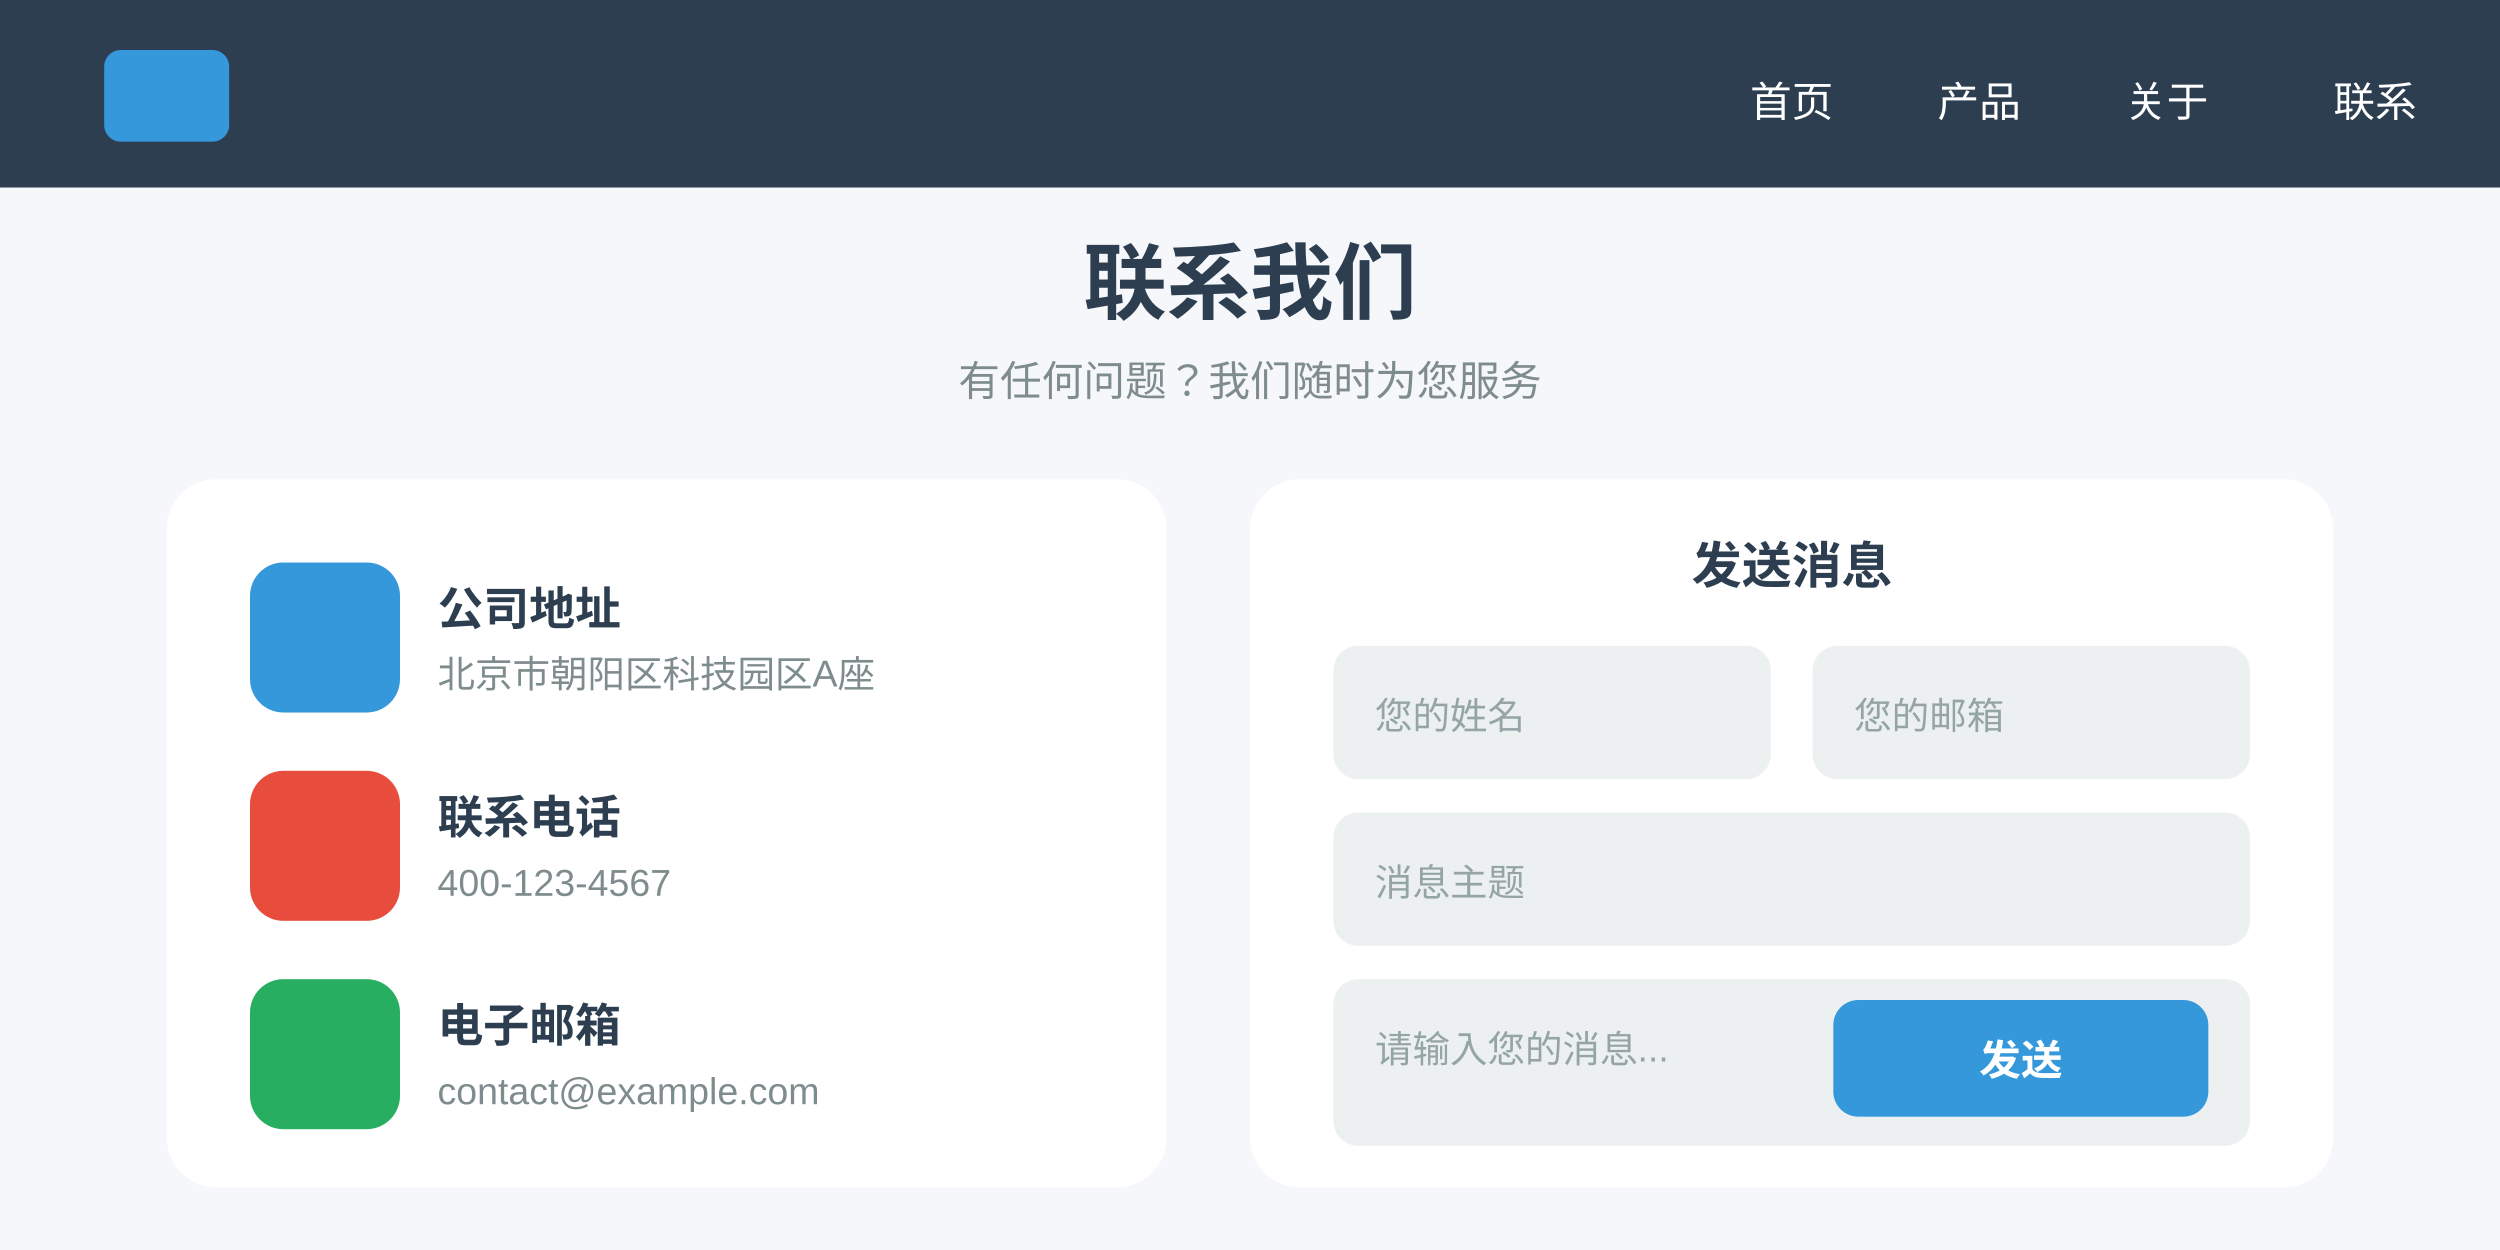
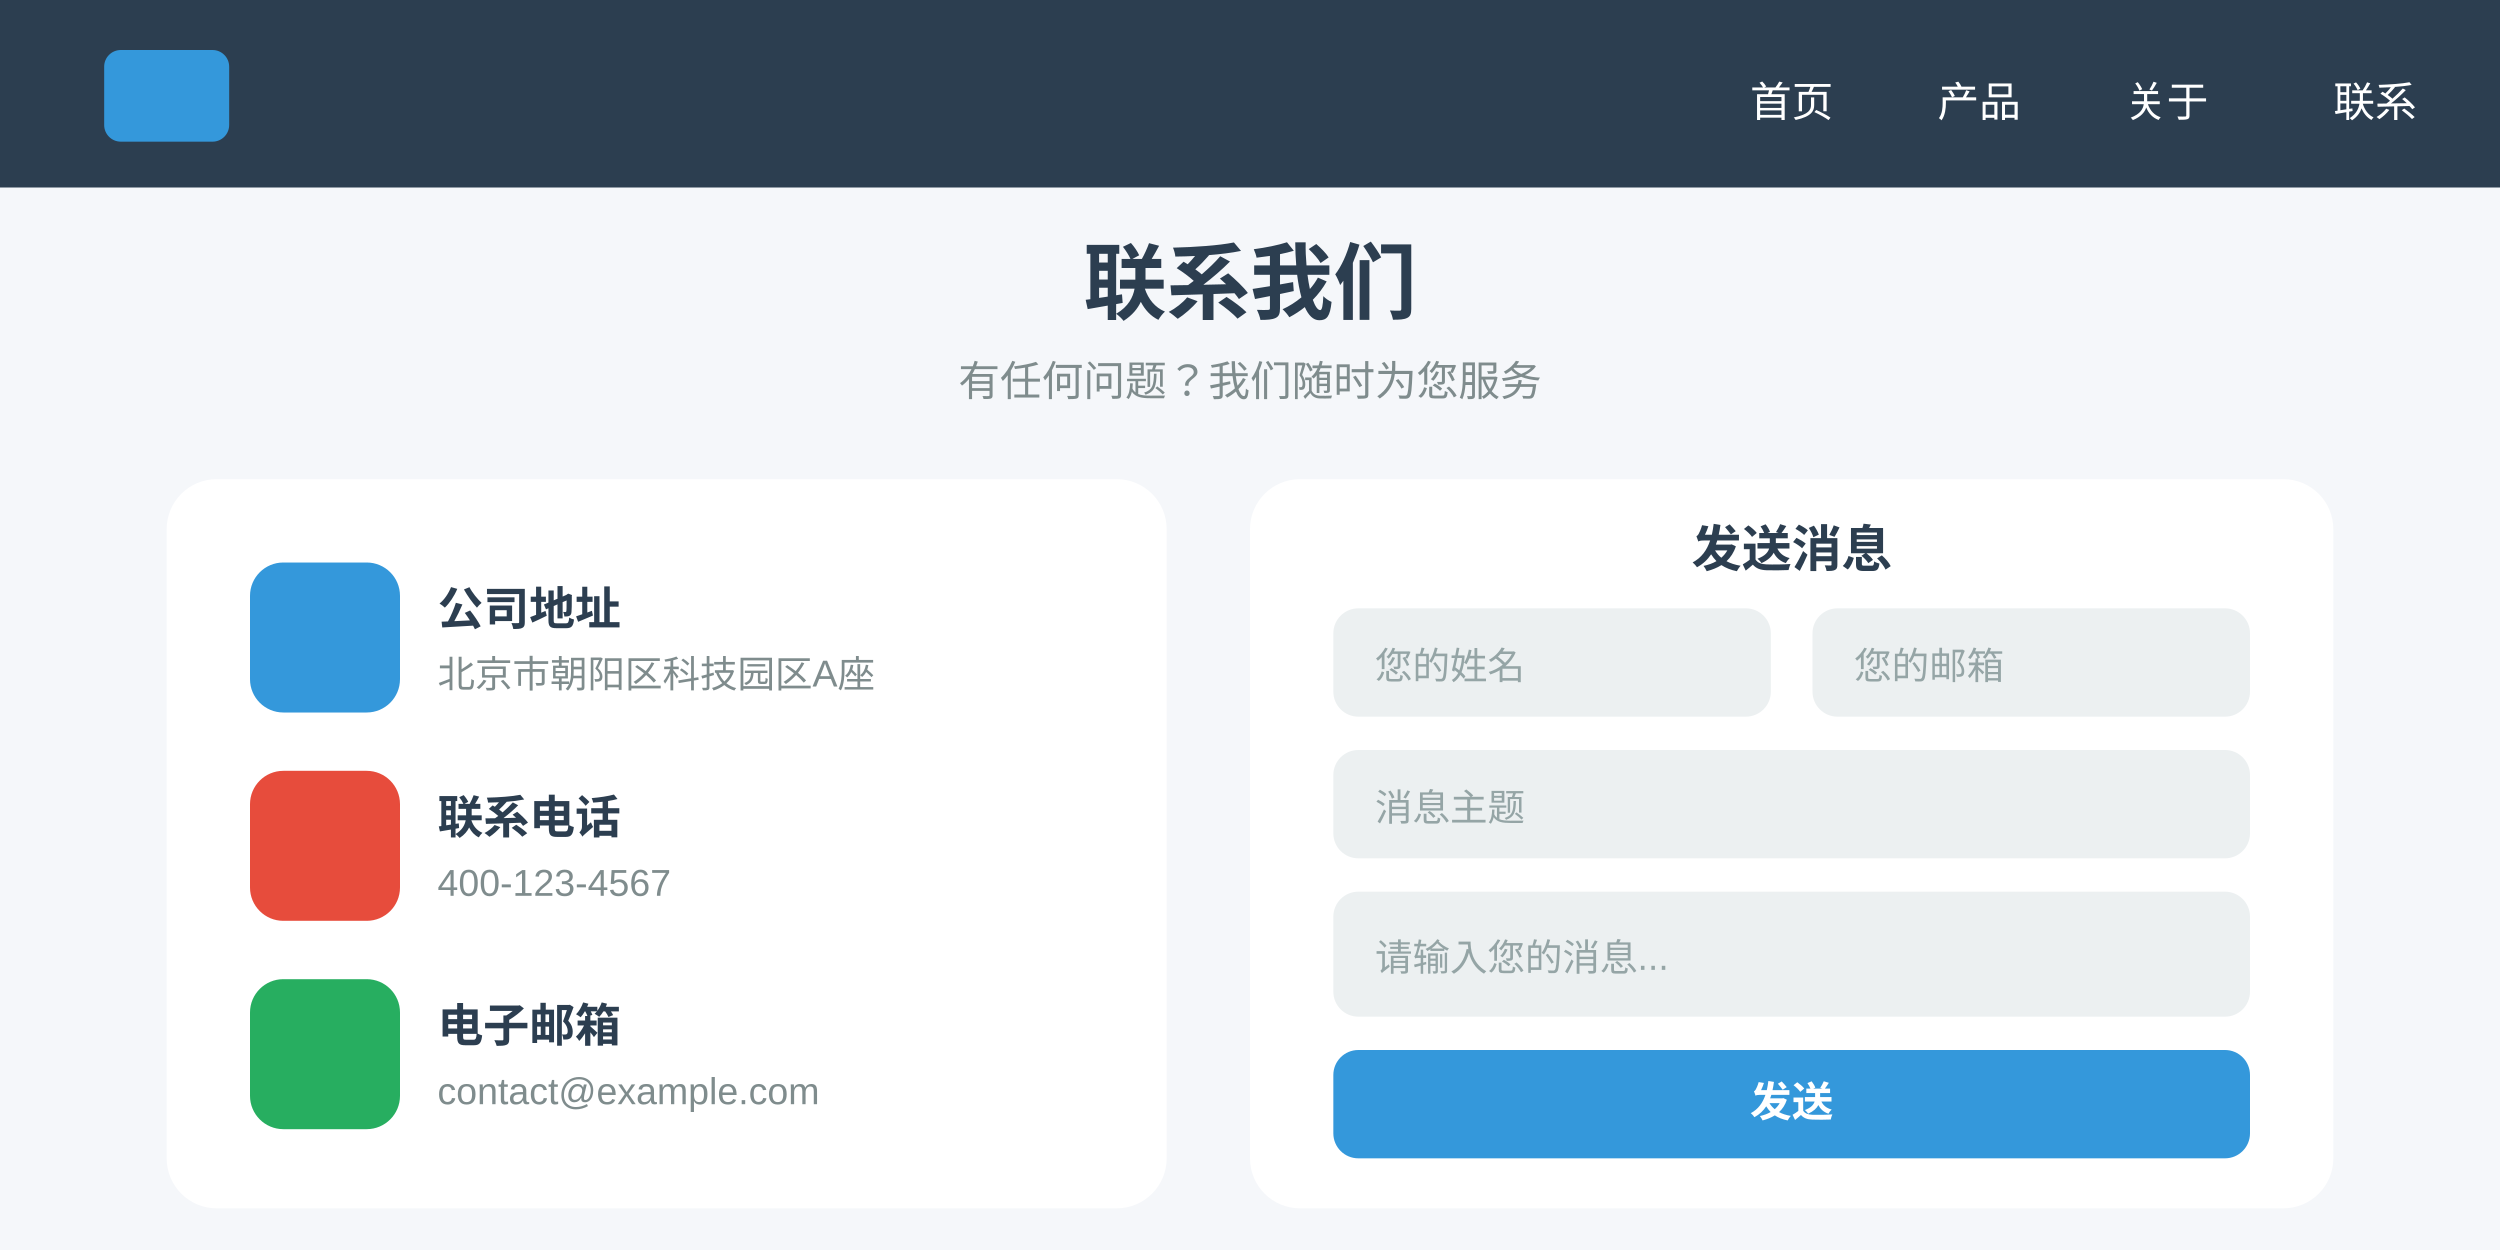
<svg xmlns="http://www.w3.org/2000/svg" viewBox="0 0 600 300">
  <rect id="background" class="background" width="600" height="300" fill="#f5f7fa" />
  <rect id="navbar" class="primary" x="0" y="0" width="600" height="45" fill="#2c3e50" />
  <rect id="logo" class="accent" x="25" y="12" width="30" height="22" rx="4" fill="#3498db" />
  <text id="nav-item-1" class="text" x="420" y="28" font-family="Arial, sans-serif" font-size="10" fill="#ffffff" data-fixed-color="black">首页</text>
  <text id="nav-item-2" class="text" x="465" y="28" font-family="Arial, sans-serif" font-size="10" fill="#ffffff" data-fixed-color="black">产品</text>
  <text id="nav-item-3" class="text" x="510" y="28" font-family="Arial, sans-serif" font-size="10" fill="#ffffff" data-fixed-color="black">关于</text>
  <text id="nav-item-4" class="text" x="560" y="28" font-family="Arial, sans-serif" font-size="10" fill="#ffffff" data-fixed-color="black">联系</text>
  <text id="page-title" class="text" x="300" y="75" text-anchor="middle" font-family="Arial, sans-serif" font-size="20" font-weight="bold" fill="#2c3e50" data-fixed-color="black">联系我们</text>
  <text id="page-subtitle" class="text" x="300" y="95" text-anchor="middle" font-family="Arial, sans-serif" font-size="10" fill="#7f8c8d" data-fixed-color="black">有任何问题？我们随时为您服务</text>
-   <rect id="contact-card" class="secondary" x="40" y="115" width="240" height="170" rx="12" fill="#ffffff" />
+   <rect id="contact-card" class="secondary" x="40" y="115" width="240" height="175" rx="12" fill="#ffffff" />
  <rect id="icon-address" class="accent" x="60" y="135" width="36" height="36" rx="8" fill="#3498db" />
  <text id="label-address" class="text" x="105" y="150" font-family="Arial, sans-serif" font-size="11" font-weight="bold" fill="#2c3e50" data-fixed-color="black">公司地址</text>
  <text id="value-address" class="text" x="105" y="165" font-family="Arial, sans-serif" font-size="9" fill="#7f8c8d" data-fixed-color="black">北京市朝阳区科技园区A座</text>
  <rect id="icon-phone" class="accent" x="60" y="185" width="36" height="36" rx="8" fill="#e74c3c" />
  <text id="label-phone" class="text" x="105" y="200" font-family="Arial, sans-serif" font-size="11" font-weight="bold" fill="#2c3e50" data-fixed-color="black">联系电话</text>
  <text id="value-phone" class="text" x="105" y="215" font-family="Arial, sans-serif" font-size="9" fill="#7f8c8d" data-fixed-color="black">400-123-4567</text>
  <rect id="icon-email" class="accent" x="60" y="235" width="36" height="36" rx="8" fill="#27ae60" />
  <text id="label-email" class="text" x="105" y="250" font-family="Arial, sans-serif" font-size="11" font-weight="bold" fill="#2c3e50" data-fixed-color="black">电子邮箱</text>
  <text id="value-email" class="text" x="105" y="265" font-family="Arial, sans-serif" font-size="9" fill="#7f8c8d" data-fixed-color="black">contact@example.com</text>
-   <rect id="form-card" class="secondary" x="300" y="115" width="260" height="170" rx="12" fill="#ffffff" />
-   <text id="form-title" class="text" x="430" y="140" text-anchor="middle" font-family="Arial, sans-serif" font-size="12" font-weight="bold" fill="#2c3e50" data-fixed-color="black">发送消息</text>
-   <rect id="input-name-bg" class="secondary" x="320" y="155" width="105" height="32" rx="6" fill="#ecf0f1" />
-   <text id="input-name-placeholder" class="text" x="330" y="175" font-family="Arial, sans-serif" font-size="9" fill="#95a5a6" data-fixed-color="black">您的姓名</text>
-   <rect id="input-email-bg" class="secondary" x="435" y="155" width="105" height="32" rx="6" fill="#ecf0f1" />
-   <text id="input-email-placeholder" class="text" x="445" y="175" font-family="Arial, sans-serif" font-size="9" fill="#95a5a6" data-fixed-color="black">您的邮箱</text>
-   <rect id="input-subject-bg" class="secondary" x="320" y="195" width="220" height="32" rx="6" fill="#ecf0f1" />
-   <text id="input-subject-placeholder" class="text" x="330" y="215" font-family="Arial, sans-serif" font-size="9" fill="#95a5a6" data-fixed-color="black">消息主题</text>
-   <rect id="input-message-bg" class="secondary" x="320" y="235" width="220" height="40" rx="6" fill="#ecf0f1" />
-   <text id="input-message-placeholder" class="text" x="330" y="255" font-family="Arial, sans-serif" font-size="9" fill="#95a5a6" data-fixed-color="black">请输入您的消息...</text>
-   <rect id="submit-btn" class="accent" x="440" y="240" width="90" height="28" rx="6" fill="#3498db" />
-   <text id="submit-text" class="text" x="485" y="258" text-anchor="middle" font-family="Arial, sans-serif" font-size="10" font-weight="bold" fill="#ffffff" data-fixed-color="black">发送</text>
+   <rect id="form-card" class="secondary" x="300" y="115" width="260" height="175" rx="12" fill="#ffffff" />
+   <text id="form-title" class="text" x="430" y="136" text-anchor="middle" font-family="Arial, sans-serif" font-size="12" font-weight="bold" fill="#2c3e50" data-fixed-color="black">发送消息</text>
+   <rect id="input-name-bg" class="secondary" x="320" y="146" width="105" height="26" rx="6" fill="#ecf0f1" />
+   <text id="input-name-placeholder" class="text" x="330" y="163" font-family="Arial, sans-serif" font-size="9" fill="#95a5a6" data-fixed-color="black">您的姓名</text>
+   <rect id="input-email-bg" class="secondary" x="435" y="146" width="105" height="26" rx="6" fill="#ecf0f1" />
+   <text id="input-email-placeholder" class="text" x="445" y="163" font-family="Arial, sans-serif" font-size="9" fill="#95a5a6" data-fixed-color="black">您的邮箱</text>
+   <rect id="input-subject-bg" class="secondary" x="320" y="180" width="220" height="26" rx="6" fill="#ecf0f1" />
+   <text id="input-subject-placeholder" class="text" x="330" y="197" font-family="Arial, sans-serif" font-size="9" fill="#95a5a6" data-fixed-color="black">消息主题</text>
+   <rect id="input-message-bg" class="secondary" x="320" y="214" width="220" height="30" rx="6" fill="#ecf0f1" />
+   <text id="input-message-placeholder" class="text" x="330" y="233" font-family="Arial, sans-serif" font-size="9" fill="#95a5a6" data-fixed-color="black">请输入您的消息...</text>
+   <rect id="submit-btn" class="accent" x="320" y="252" width="220" height="26" rx="6" fill="#3498db" />
+   <text id="submit-text" class="text" x="430" y="268" text-anchor="middle" font-family="Arial, sans-serif" font-size="10" font-weight="bold" fill="#ffffff" data-fixed-color="black">发送</text>
</svg>
